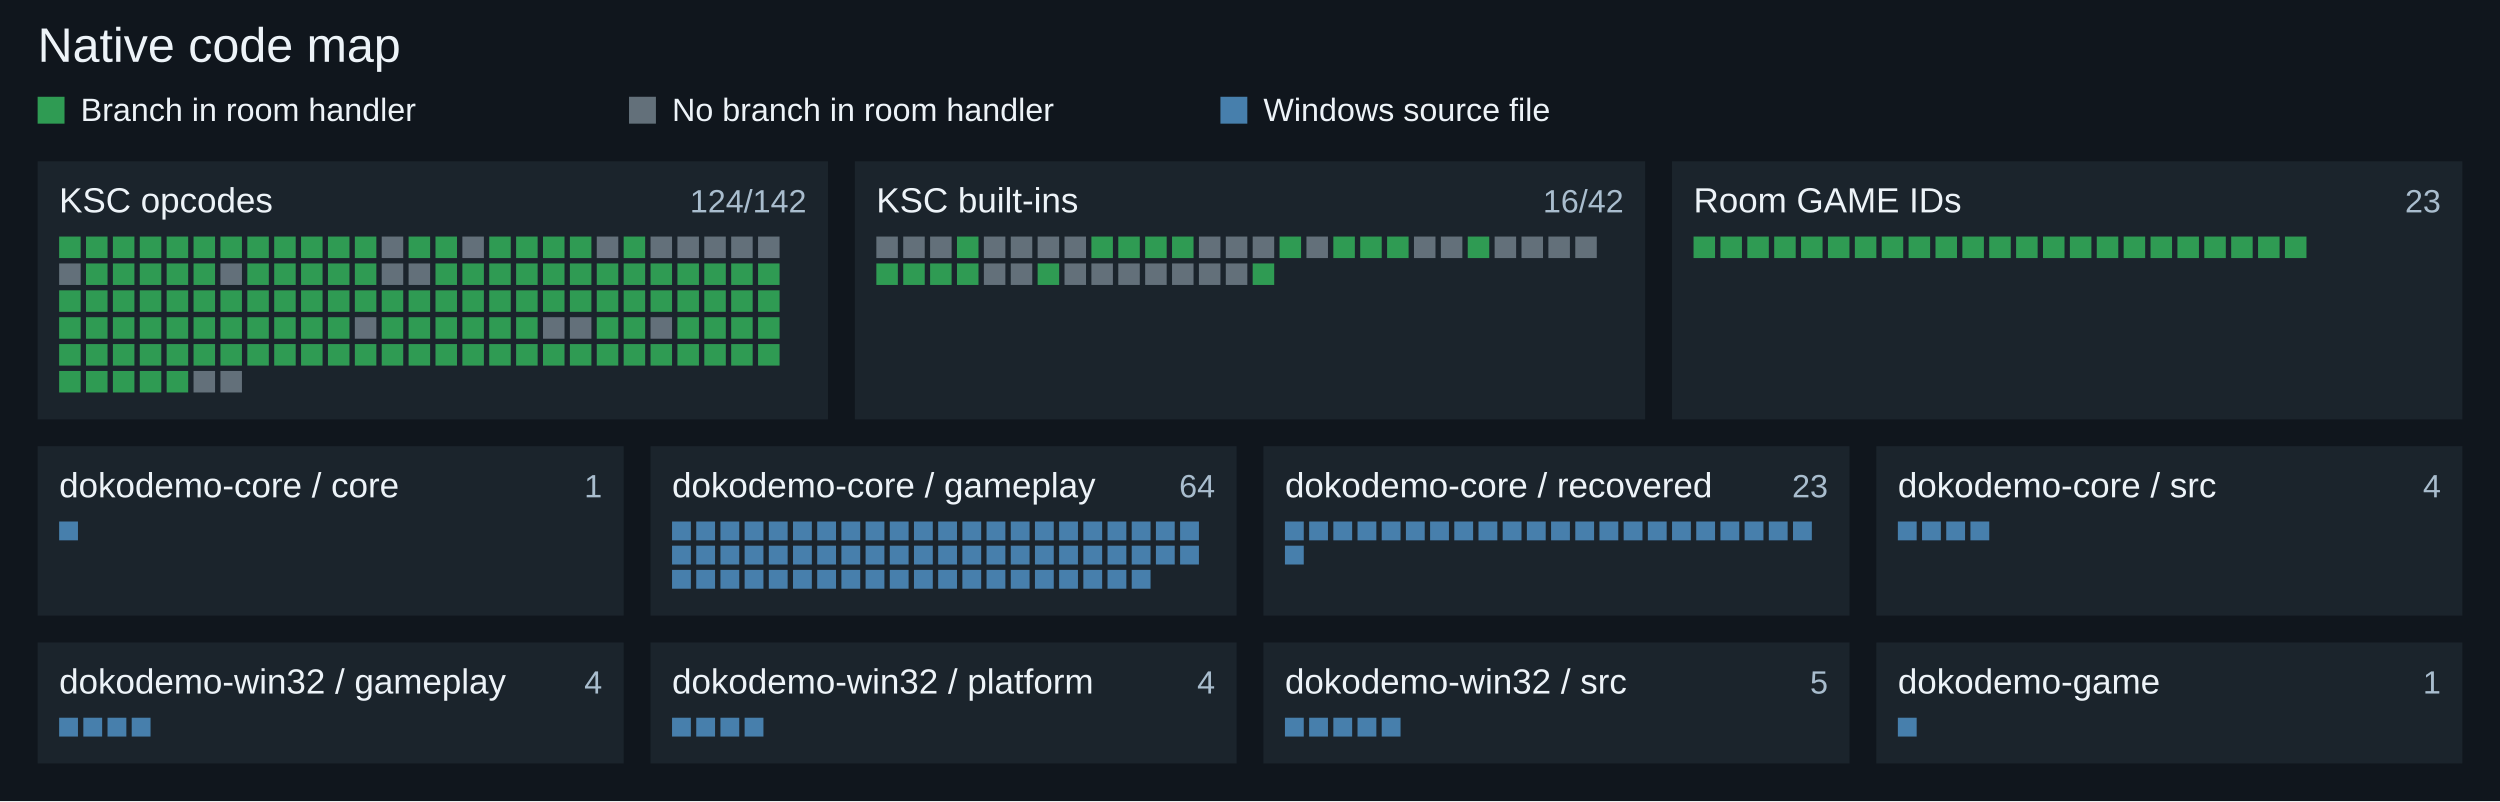
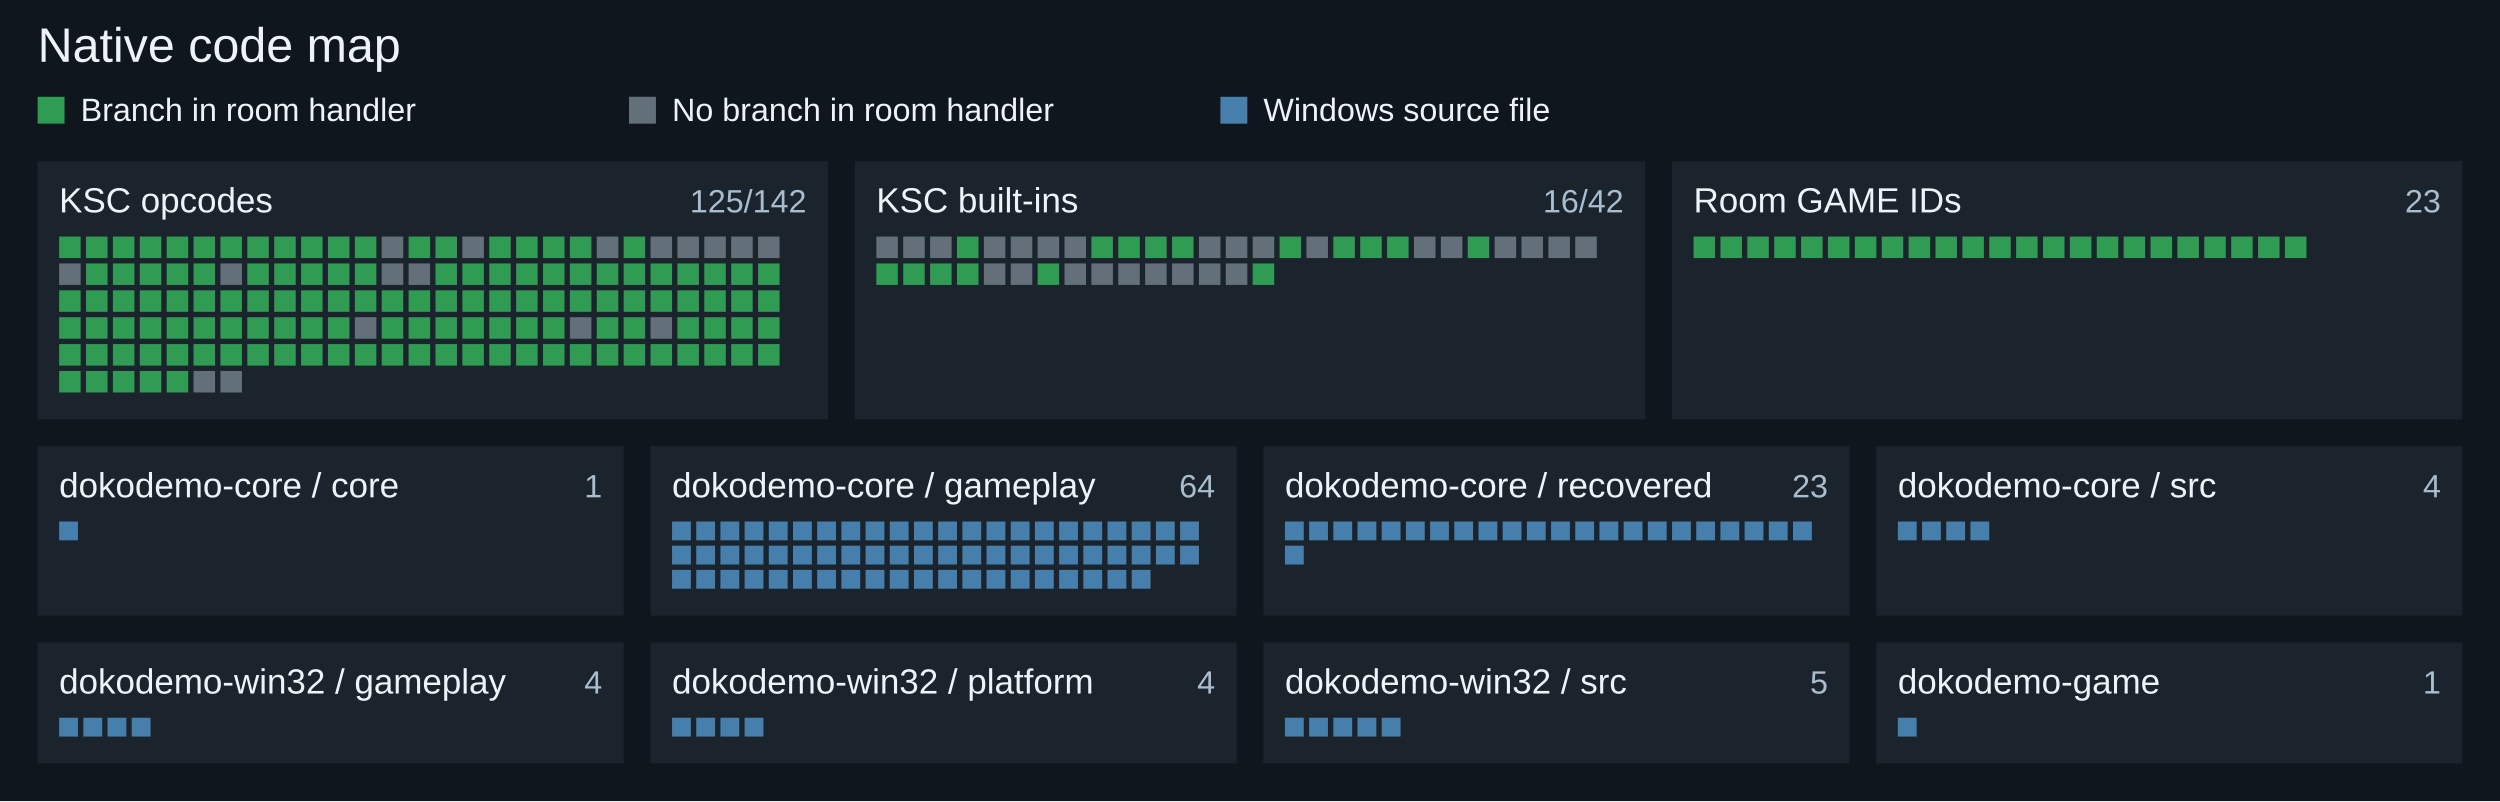
<svg xmlns="http://www.w3.org/2000/svg" width="930" height="298" viewBox="0 0 930 298" role="img" aria-label="Native code map. Each square represents a dispatch ID or Windows source file.">
  <rect x="0" y="0" width="930" height="298" fill="#10161d" />
  <g font-family="Segoe UI, Arial, sans-serif">
    <text x="14" y="23" font-size="18" fill="#edf3f8">Native code map</text>
    <rect x="14" y="36" width="10" height="10" fill="#2f9b53" />
    <text x="30" y="45" font-size="12" fill="#edf3f8">Branch in room handler</text>
    <rect x="234" y="36" width="10" height="10" fill="#63707a" />
    <text x="250" y="45" font-size="12" fill="#edf3f8">No branch in room handler</text>
    <rect x="454" y="36" width="10" height="10" fill="#477fac" />
    <text x="470" y="45" font-size="12" fill="#edf3f8">Windows source file</text>
    <rect x="14" y="60" width="294" height="96" fill="#1b242c" />
    <text x="22" y="79" font-size="13" fill="#edf3f8">KSC opcodes</text>
-     <text x="300" y="79" font-size="12" fill="#a9bdce" text-anchor="end">124/142</text>
+     <text x="300" y="79" font-size="12" fill="#a9bdce" text-anchor="end">125/142</text>
    <rect x="22" y="88" width="8" height="8" fill="#2f9b53" />
    <rect x="32" y="88" width="8" height="8" fill="#2f9b53" />
    <rect x="42" y="88" width="8" height="8" fill="#2f9b53" />
    <rect x="52" y="88" width="8" height="8" fill="#2f9b53" />
    <rect x="62" y="88" width="8" height="8" fill="#2f9b53" />
    <rect x="72" y="88" width="8" height="8" fill="#2f9b53" />
    <rect x="82" y="88" width="8" height="8" fill="#2f9b53" />
    <rect x="92" y="88" width="8" height="8" fill="#2f9b53" />
    <rect x="102" y="88" width="8" height="8" fill="#2f9b53" />
    <rect x="112" y="88" width="8" height="8" fill="#2f9b53" />
    <rect x="122" y="88" width="8" height="8" fill="#2f9b53" />
    <rect x="132" y="88" width="8" height="8" fill="#2f9b53" />
    <rect x="142" y="88" width="8" height="8" fill="#63707a" />
    <rect x="152" y="88" width="8" height="8" fill="#2f9b53" />
    <rect x="162" y="88" width="8" height="8" fill="#2f9b53" />
    <rect x="172" y="88" width="8" height="8" fill="#63707a" />
    <rect x="182" y="88" width="8" height="8" fill="#2f9b53" />
    <rect x="192" y="88" width="8" height="8" fill="#2f9b53" />
    <rect x="202" y="88" width="8" height="8" fill="#2f9b53" />
    <rect x="212" y="88" width="8" height="8" fill="#2f9b53" />
    <rect x="222" y="88" width="8" height="8" fill="#63707a" />
    <rect x="232" y="88" width="8" height="8" fill="#2f9b53" />
    <rect x="242" y="88" width="8" height="8" fill="#63707a" />
    <rect x="252" y="88" width="8" height="8" fill="#63707a" />
    <rect x="262" y="88" width="8" height="8" fill="#63707a" />
    <rect x="272" y="88" width="8" height="8" fill="#63707a" />
    <rect x="282" y="88" width="8" height="8" fill="#63707a" />
    <rect x="22" y="98" width="8" height="8" fill="#63707a" />
    <rect x="32" y="98" width="8" height="8" fill="#2f9b53" />
    <rect x="42" y="98" width="8" height="8" fill="#2f9b53" />
    <rect x="52" y="98" width="8" height="8" fill="#2f9b53" />
    <rect x="62" y="98" width="8" height="8" fill="#2f9b53" />
    <rect x="72" y="98" width="8" height="8" fill="#2f9b53" />
    <rect x="82" y="98" width="8" height="8" fill="#63707a" />
    <rect x="92" y="98" width="8" height="8" fill="#2f9b53" />
    <rect x="102" y="98" width="8" height="8" fill="#2f9b53" />
    <rect x="112" y="98" width="8" height="8" fill="#2f9b53" />
    <rect x="122" y="98" width="8" height="8" fill="#2f9b53" />
    <rect x="132" y="98" width="8" height="8" fill="#2f9b53" />
    <rect x="142" y="98" width="8" height="8" fill="#63707a" />
    <rect x="152" y="98" width="8" height="8" fill="#63707a" />
    <rect x="162" y="98" width="8" height="8" fill="#2f9b53" />
    <rect x="172" y="98" width="8" height="8" fill="#2f9b53" />
    <rect x="182" y="98" width="8" height="8" fill="#2f9b53" />
    <rect x="192" y="98" width="8" height="8" fill="#2f9b53" />
    <rect x="202" y="98" width="8" height="8" fill="#2f9b53" />
    <rect x="212" y="98" width="8" height="8" fill="#2f9b53" />
    <rect x="222" y="98" width="8" height="8" fill="#2f9b53" />
    <rect x="232" y="98" width="8" height="8" fill="#2f9b53" />
    <rect x="242" y="98" width="8" height="8" fill="#2f9b53" />
    <rect x="252" y="98" width="8" height="8" fill="#2f9b53" />
    <rect x="262" y="98" width="8" height="8" fill="#2f9b53" />
    <rect x="272" y="98" width="8" height="8" fill="#2f9b53" />
    <rect x="282" y="98" width="8" height="8" fill="#2f9b53" />
    <rect x="22" y="108" width="8" height="8" fill="#2f9b53" />
    <rect x="32" y="108" width="8" height="8" fill="#2f9b53" />
    <rect x="42" y="108" width="8" height="8" fill="#2f9b53" />
    <rect x="52" y="108" width="8" height="8" fill="#2f9b53" />
    <rect x="62" y="108" width="8" height="8" fill="#2f9b53" />
    <rect x="72" y="108" width="8" height="8" fill="#2f9b53" />
    <rect x="82" y="108" width="8" height="8" fill="#2f9b53" />
    <rect x="92" y="108" width="8" height="8" fill="#2f9b53" />
    <rect x="102" y="108" width="8" height="8" fill="#2f9b53" />
    <rect x="112" y="108" width="8" height="8" fill="#2f9b53" />
    <rect x="122" y="108" width="8" height="8" fill="#2f9b53" />
    <rect x="132" y="108" width="8" height="8" fill="#2f9b53" />
    <rect x="142" y="108" width="8" height="8" fill="#2f9b53" />
    <rect x="152" y="108" width="8" height="8" fill="#2f9b53" />
    <rect x="162" y="108" width="8" height="8" fill="#2f9b53" />
    <rect x="172" y="108" width="8" height="8" fill="#2f9b53" />
    <rect x="182" y="108" width="8" height="8" fill="#2f9b53" />
    <rect x="192" y="108" width="8" height="8" fill="#2f9b53" />
    <rect x="202" y="108" width="8" height="8" fill="#2f9b53" />
    <rect x="212" y="108" width="8" height="8" fill="#2f9b53" />
    <rect x="222" y="108" width="8" height="8" fill="#2f9b53" />
    <rect x="232" y="108" width="8" height="8" fill="#2f9b53" />
    <rect x="242" y="108" width="8" height="8" fill="#2f9b53" />
    <rect x="252" y="108" width="8" height="8" fill="#2f9b53" />
    <rect x="262" y="108" width="8" height="8" fill="#2f9b53" />
    <rect x="272" y="108" width="8" height="8" fill="#2f9b53" />
    <rect x="282" y="108" width="8" height="8" fill="#2f9b53" />
    <rect x="22" y="118" width="8" height="8" fill="#2f9b53" />
    <rect x="32" y="118" width="8" height="8" fill="#2f9b53" />
    <rect x="42" y="118" width="8" height="8" fill="#2f9b53" />
    <rect x="52" y="118" width="8" height="8" fill="#2f9b53" />
    <rect x="62" y="118" width="8" height="8" fill="#2f9b53" />
    <rect x="72" y="118" width="8" height="8" fill="#2f9b53" />
    <rect x="82" y="118" width="8" height="8" fill="#2f9b53" />
    <rect x="92" y="118" width="8" height="8" fill="#2f9b53" />
    <rect x="102" y="118" width="8" height="8" fill="#2f9b53" />
    <rect x="112" y="118" width="8" height="8" fill="#2f9b53" />
    <rect x="122" y="118" width="8" height="8" fill="#2f9b53" />
    <rect x="132" y="118" width="8" height="8" fill="#63707a" />
    <rect x="142" y="118" width="8" height="8" fill="#2f9b53" />
    <rect x="152" y="118" width="8" height="8" fill="#2f9b53" />
    <rect x="162" y="118" width="8" height="8" fill="#2f9b53" />
    <rect x="172" y="118" width="8" height="8" fill="#2f9b53" />
    <rect x="182" y="118" width="8" height="8" fill="#2f9b53" />
    <rect x="192" y="118" width="8" height="8" fill="#2f9b53" />
-     <rect x="202" y="118" width="8" height="8" fill="#63707a" />
+     <rect x="202" y="118" width="8" height="8" fill="#2f9b53" />
    <rect x="212" y="118" width="8" height="8" fill="#63707a" />
    <rect x="222" y="118" width="8" height="8" fill="#2f9b53" />
    <rect x="232" y="118" width="8" height="8" fill="#2f9b53" />
    <rect x="242" y="118" width="8" height="8" fill="#63707a" />
    <rect x="252" y="118" width="8" height="8" fill="#2f9b53" />
    <rect x="262" y="118" width="8" height="8" fill="#2f9b53" />
    <rect x="272" y="118" width="8" height="8" fill="#2f9b53" />
    <rect x="282" y="118" width="8" height="8" fill="#2f9b53" />
    <rect x="22" y="128" width="8" height="8" fill="#2f9b53" />
    <rect x="32" y="128" width="8" height="8" fill="#2f9b53" />
    <rect x="42" y="128" width="8" height="8" fill="#2f9b53" />
    <rect x="52" y="128" width="8" height="8" fill="#2f9b53" />
    <rect x="62" y="128" width="8" height="8" fill="#2f9b53" />
    <rect x="72" y="128" width="8" height="8" fill="#2f9b53" />
    <rect x="82" y="128" width="8" height="8" fill="#2f9b53" />
    <rect x="92" y="128" width="8" height="8" fill="#2f9b53" />
    <rect x="102" y="128" width="8" height="8" fill="#2f9b53" />
    <rect x="112" y="128" width="8" height="8" fill="#2f9b53" />
    <rect x="122" y="128" width="8" height="8" fill="#2f9b53" />
    <rect x="132" y="128" width="8" height="8" fill="#2f9b53" />
    <rect x="142" y="128" width="8" height="8" fill="#2f9b53" />
    <rect x="152" y="128" width="8" height="8" fill="#2f9b53" />
    <rect x="162" y="128" width="8" height="8" fill="#2f9b53" />
    <rect x="172" y="128" width="8" height="8" fill="#2f9b53" />
    <rect x="182" y="128" width="8" height="8" fill="#2f9b53" />
    <rect x="192" y="128" width="8" height="8" fill="#2f9b53" />
    <rect x="202" y="128" width="8" height="8" fill="#2f9b53" />
    <rect x="212" y="128" width="8" height="8" fill="#2f9b53" />
    <rect x="222" y="128" width="8" height="8" fill="#2f9b53" />
    <rect x="232" y="128" width="8" height="8" fill="#2f9b53" />
    <rect x="242" y="128" width="8" height="8" fill="#2f9b53" />
    <rect x="252" y="128" width="8" height="8" fill="#2f9b53" />
    <rect x="262" y="128" width="8" height="8" fill="#2f9b53" />
    <rect x="272" y="128" width="8" height="8" fill="#2f9b53" />
    <rect x="282" y="128" width="8" height="8" fill="#2f9b53" />
    <rect x="22" y="138" width="8" height="8" fill="#2f9b53" />
    <rect x="32" y="138" width="8" height="8" fill="#2f9b53" />
    <rect x="42" y="138" width="8" height="8" fill="#2f9b53" />
    <rect x="52" y="138" width="8" height="8" fill="#2f9b53" />
    <rect x="62" y="138" width="8" height="8" fill="#2f9b53" />
    <rect x="72" y="138" width="8" height="8" fill="#63707a" />
    <rect x="82" y="138" width="8" height="8" fill="#63707a" />
    <rect x="318" y="60" width="294" height="96" fill="#1b242c" />
    <text x="326" y="79" font-size="13" fill="#edf3f8">KSC built-ins</text>
    <text x="604" y="79" font-size="12" fill="#a9bdce" text-anchor="end">16/42</text>
    <rect x="326" y="88" width="8" height="8" fill="#63707a" />
    <rect x="336" y="88" width="8" height="8" fill="#63707a" />
    <rect x="346" y="88" width="8" height="8" fill="#63707a" />
    <rect x="356" y="88" width="8" height="8" fill="#2f9b53" />
    <rect x="366" y="88" width="8" height="8" fill="#63707a" />
    <rect x="376" y="88" width="8" height="8" fill="#63707a" />
    <rect x="386" y="88" width="8" height="8" fill="#63707a" />
    <rect x="396" y="88" width="8" height="8" fill="#63707a" />
    <rect x="406" y="88" width="8" height="8" fill="#2f9b53" />
    <rect x="416" y="88" width="8" height="8" fill="#2f9b53" />
    <rect x="426" y="88" width="8" height="8" fill="#2f9b53" />
    <rect x="436" y="88" width="8" height="8" fill="#2f9b53" />
    <rect x="446" y="88" width="8" height="8" fill="#63707a" />
    <rect x="456" y="88" width="8" height="8" fill="#63707a" />
    <rect x="466" y="88" width="8" height="8" fill="#63707a" />
    <rect x="476" y="88" width="8" height="8" fill="#2f9b53" />
    <rect x="486" y="88" width="8" height="8" fill="#63707a" />
    <rect x="496" y="88" width="8" height="8" fill="#2f9b53" />
    <rect x="506" y="88" width="8" height="8" fill="#2f9b53" />
    <rect x="516" y="88" width="8" height="8" fill="#2f9b53" />
    <rect x="526" y="88" width="8" height="8" fill="#63707a" />
    <rect x="536" y="88" width="8" height="8" fill="#63707a" />
    <rect x="546" y="88" width="8" height="8" fill="#2f9b53" />
    <rect x="556" y="88" width="8" height="8" fill="#63707a" />
    <rect x="566" y="88" width="8" height="8" fill="#63707a" />
    <rect x="576" y="88" width="8" height="8" fill="#63707a" />
    <rect x="586" y="88" width="8" height="8" fill="#63707a" />
    <rect x="326" y="98" width="8" height="8" fill="#2f9b53" />
    <rect x="336" y="98" width="8" height="8" fill="#2f9b53" />
    <rect x="346" y="98" width="8" height="8" fill="#2f9b53" />
    <rect x="356" y="98" width="8" height="8" fill="#2f9b53" />
    <rect x="366" y="98" width="8" height="8" fill="#63707a" />
    <rect x="376" y="98" width="8" height="8" fill="#63707a" />
    <rect x="386" y="98" width="8" height="8" fill="#2f9b53" />
    <rect x="396" y="98" width="8" height="8" fill="#63707a" />
    <rect x="406" y="98" width="8" height="8" fill="#63707a" />
    <rect x="416" y="98" width="8" height="8" fill="#63707a" />
    <rect x="426" y="98" width="8" height="8" fill="#63707a" />
    <rect x="436" y="98" width="8" height="8" fill="#63707a" />
    <rect x="446" y="98" width="8" height="8" fill="#63707a" />
    <rect x="456" y="98" width="8" height="8" fill="#63707a" />
    <rect x="466" y="98" width="8" height="8" fill="#2f9b53" />
    <rect x="622" y="60" width="294" height="96" fill="#1b242c" />
    <text x="630" y="79" font-size="13" fill="#edf3f8">Room GAME IDs</text>
    <text x="908" y="79" font-size="12" fill="#a9bdce" text-anchor="end">23</text>
    <rect x="630" y="88" width="8" height="8" fill="#2f9b53" />
    <rect x="640" y="88" width="8" height="8" fill="#2f9b53" />
    <rect x="650" y="88" width="8" height="8" fill="#2f9b53" />
    <rect x="660" y="88" width="8" height="8" fill="#2f9b53" />
    <rect x="670" y="88" width="8" height="8" fill="#2f9b53" />
    <rect x="680" y="88" width="8" height="8" fill="#2f9b53" />
    <rect x="690" y="88" width="8" height="8" fill="#2f9b53" />
    <rect x="700" y="88" width="8" height="8" fill="#2f9b53" />
    <rect x="710" y="88" width="8" height="8" fill="#2f9b53" />
    <rect x="720" y="88" width="8" height="8" fill="#2f9b53" />
    <rect x="730" y="88" width="8" height="8" fill="#2f9b53" />
    <rect x="740" y="88" width="8" height="8" fill="#2f9b53" />
    <rect x="750" y="88" width="8" height="8" fill="#2f9b53" />
    <rect x="760" y="88" width="8" height="8" fill="#2f9b53" />
    <rect x="770" y="88" width="8" height="8" fill="#2f9b53" />
    <rect x="780" y="88" width="8" height="8" fill="#2f9b53" />
    <rect x="790" y="88" width="8" height="8" fill="#2f9b53" />
    <rect x="800" y="88" width="8" height="8" fill="#2f9b53" />
    <rect x="810" y="88" width="8" height="8" fill="#2f9b53" />
    <rect x="820" y="88" width="8" height="8" fill="#2f9b53" />
    <rect x="830" y="88" width="8" height="8" fill="#2f9b53" />
    <rect x="840" y="88" width="8" height="8" fill="#2f9b53" />
    <rect x="850" y="88" width="8" height="8" fill="#2f9b53" />
    <rect x="14" y="166" width="218" height="63" fill="#1b242c" />
    <text x="22" y="185" font-size="13" fill="#edf3f8">dokodemo-core / core</text>
    <text x="224" y="185" font-size="12" fill="#a9bdce" text-anchor="end">1</text>
    <rect x="22" y="194" width="7" height="7" fill="#477fac" />
    <rect x="242" y="166" width="218" height="63" fill="#1b242c" />
    <text x="250" y="185" font-size="13" fill="#edf3f8">dokodemo-core / gameplay</text>
    <text x="452" y="185" font-size="12" fill="#a9bdce" text-anchor="end">64</text>
    <rect x="250" y="194" width="7" height="7" fill="#477fac" />
    <rect x="259" y="194" width="7" height="7" fill="#477fac" />
    <rect x="268" y="194" width="7" height="7" fill="#477fac" />
    <rect x="277" y="194" width="7" height="7" fill="#477fac" />
    <rect x="286" y="194" width="7" height="7" fill="#477fac" />
    <rect x="295" y="194" width="7" height="7" fill="#477fac" />
    <rect x="304" y="194" width="7" height="7" fill="#477fac" />
    <rect x="313" y="194" width="7" height="7" fill="#477fac" />
    <rect x="322" y="194" width="7" height="7" fill="#477fac" />
    <rect x="331" y="194" width="7" height="7" fill="#477fac" />
    <rect x="340" y="194" width="7" height="7" fill="#477fac" />
    <rect x="349" y="194" width="7" height="7" fill="#477fac" />
    <rect x="358" y="194" width="7" height="7" fill="#477fac" />
    <rect x="367" y="194" width="7" height="7" fill="#477fac" />
    <rect x="376" y="194" width="7" height="7" fill="#477fac" />
    <rect x="385" y="194" width="7" height="7" fill="#477fac" />
    <rect x="394" y="194" width="7" height="7" fill="#477fac" />
    <rect x="403" y="194" width="7" height="7" fill="#477fac" />
    <rect x="412" y="194" width="7" height="7" fill="#477fac" />
    <rect x="421" y="194" width="7" height="7" fill="#477fac" />
    <rect x="430" y="194" width="7" height="7" fill="#477fac" />
    <rect x="439" y="194" width="7" height="7" fill="#477fac" />
    <rect x="250" y="203" width="7" height="7" fill="#477fac" />
    <rect x="259" y="203" width="7" height="7" fill="#477fac" />
    <rect x="268" y="203" width="7" height="7" fill="#477fac" />
    <rect x="277" y="203" width="7" height="7" fill="#477fac" />
    <rect x="286" y="203" width="7" height="7" fill="#477fac" />
    <rect x="295" y="203" width="7" height="7" fill="#477fac" />
    <rect x="304" y="203" width="7" height="7" fill="#477fac" />
    <rect x="313" y="203" width="7" height="7" fill="#477fac" />
    <rect x="322" y="203" width="7" height="7" fill="#477fac" />
    <rect x="331" y="203" width="7" height="7" fill="#477fac" />
    <rect x="340" y="203" width="7" height="7" fill="#477fac" />
    <rect x="349" y="203" width="7" height="7" fill="#477fac" />
    <rect x="358" y="203" width="7" height="7" fill="#477fac" />
    <rect x="367" y="203" width="7" height="7" fill="#477fac" />
    <rect x="376" y="203" width="7" height="7" fill="#477fac" />
    <rect x="385" y="203" width="7" height="7" fill="#477fac" />
    <rect x="394" y="203" width="7" height="7" fill="#477fac" />
    <rect x="403" y="203" width="7" height="7" fill="#477fac" />
    <rect x="412" y="203" width="7" height="7" fill="#477fac" />
    <rect x="421" y="203" width="7" height="7" fill="#477fac" />
    <rect x="430" y="203" width="7" height="7" fill="#477fac" />
    <rect x="439" y="203" width="7" height="7" fill="#477fac" />
    <rect x="250" y="212" width="7" height="7" fill="#477fac" />
    <rect x="259" y="212" width="7" height="7" fill="#477fac" />
    <rect x="268" y="212" width="7" height="7" fill="#477fac" />
    <rect x="277" y="212" width="7" height="7" fill="#477fac" />
    <rect x="286" y="212" width="7" height="7" fill="#477fac" />
    <rect x="295" y="212" width="7" height="7" fill="#477fac" />
    <rect x="304" y="212" width="7" height="7" fill="#477fac" />
    <rect x="313" y="212" width="7" height="7" fill="#477fac" />
    <rect x="322" y="212" width="7" height="7" fill="#477fac" />
    <rect x="331" y="212" width="7" height="7" fill="#477fac" />
    <rect x="340" y="212" width="7" height="7" fill="#477fac" />
    <rect x="349" y="212" width="7" height="7" fill="#477fac" />
    <rect x="358" y="212" width="7" height="7" fill="#477fac" />
    <rect x="367" y="212" width="7" height="7" fill="#477fac" />
    <rect x="376" y="212" width="7" height="7" fill="#477fac" />
    <rect x="385" y="212" width="7" height="7" fill="#477fac" />
    <rect x="394" y="212" width="7" height="7" fill="#477fac" />
    <rect x="403" y="212" width="7" height="7" fill="#477fac" />
    <rect x="412" y="212" width="7" height="7" fill="#477fac" />
    <rect x="421" y="212" width="7" height="7" fill="#477fac" />
    <rect x="470" y="166" width="218" height="63" fill="#1b242c" />
    <text x="478" y="185" font-size="13" fill="#edf3f8">dokodemo-core / recovered</text>
    <text x="680" y="185" font-size="12" fill="#a9bdce" text-anchor="end">23</text>
    <rect x="478" y="194" width="7" height="7" fill="#477fac" />
    <rect x="487" y="194" width="7" height="7" fill="#477fac" />
    <rect x="496" y="194" width="7" height="7" fill="#477fac" />
    <rect x="505" y="194" width="7" height="7" fill="#477fac" />
    <rect x="514" y="194" width="7" height="7" fill="#477fac" />
    <rect x="523" y="194" width="7" height="7" fill="#477fac" />
    <rect x="532" y="194" width="7" height="7" fill="#477fac" />
    <rect x="541" y="194" width="7" height="7" fill="#477fac" />
    <rect x="550" y="194" width="7" height="7" fill="#477fac" />
    <rect x="559" y="194" width="7" height="7" fill="#477fac" />
    <rect x="568" y="194" width="7" height="7" fill="#477fac" />
    <rect x="577" y="194" width="7" height="7" fill="#477fac" />
    <rect x="586" y="194" width="7" height="7" fill="#477fac" />
    <rect x="595" y="194" width="7" height="7" fill="#477fac" />
    <rect x="604" y="194" width="7" height="7" fill="#477fac" />
    <rect x="613" y="194" width="7" height="7" fill="#477fac" />
    <rect x="622" y="194" width="7" height="7" fill="#477fac" />
    <rect x="631" y="194" width="7" height="7" fill="#477fac" />
    <rect x="640" y="194" width="7" height="7" fill="#477fac" />
    <rect x="649" y="194" width="7" height="7" fill="#477fac" />
    <rect x="658" y="194" width="7" height="7" fill="#477fac" />
    <rect x="667" y="194" width="7" height="7" fill="#477fac" />
    <rect x="478" y="203" width="7" height="7" fill="#477fac" />
    <rect x="698" y="166" width="218" height="63" fill="#1b242c" />
    <text x="706" y="185" font-size="13" fill="#edf3f8">dokodemo-core / src</text>
    <text x="908" y="185" font-size="12" fill="#a9bdce" text-anchor="end">4</text>
    <rect x="706" y="194" width="7" height="7" fill="#477fac" />
    <rect x="715" y="194" width="7" height="7" fill="#477fac" />
    <rect x="724" y="194" width="7" height="7" fill="#477fac" />
    <rect x="733" y="194" width="7" height="7" fill="#477fac" />
    <rect x="14" y="239" width="218" height="45" fill="#1b242c" />
    <text x="22" y="258" font-size="13" fill="#edf3f8">dokodemo-win32 / gameplay</text>
    <text x="224" y="258" font-size="12" fill="#a9bdce" text-anchor="end">4</text>
    <rect x="22" y="267" width="7" height="7" fill="#477fac" />
    <rect x="31" y="267" width="7" height="7" fill="#477fac" />
    <rect x="40" y="267" width="7" height="7" fill="#477fac" />
    <rect x="49" y="267" width="7" height="7" fill="#477fac" />
    <rect x="242" y="239" width="218" height="45" fill="#1b242c" />
    <text x="250" y="258" font-size="13" fill="#edf3f8">dokodemo-win32 / platform</text>
    <text x="452" y="258" font-size="12" fill="#a9bdce" text-anchor="end">4</text>
    <rect x="250" y="267" width="7" height="7" fill="#477fac" />
    <rect x="259" y="267" width="7" height="7" fill="#477fac" />
    <rect x="268" y="267" width="7" height="7" fill="#477fac" />
    <rect x="277" y="267" width="7" height="7" fill="#477fac" />
    <rect x="470" y="239" width="218" height="45" fill="#1b242c" />
    <text x="478" y="258" font-size="13" fill="#edf3f8">dokodemo-win32 / src</text>
    <text x="680" y="258" font-size="12" fill="#a9bdce" text-anchor="end">5</text>
    <rect x="478" y="267" width="7" height="7" fill="#477fac" />
    <rect x="487" y="267" width="7" height="7" fill="#477fac" />
    <rect x="496" y="267" width="7" height="7" fill="#477fac" />
    <rect x="505" y="267" width="7" height="7" fill="#477fac" />
    <rect x="514" y="267" width="7" height="7" fill="#477fac" />
    <rect x="698" y="239" width="218" height="45" fill="#1b242c" />
    <text x="706" y="258" font-size="13" fill="#edf3f8">dokodemo-game</text>
    <text x="908" y="258" font-size="12" fill="#a9bdce" text-anchor="end">1</text>
    <rect x="706" y="267" width="7" height="7" fill="#477fac" />
  </g>
</svg>
